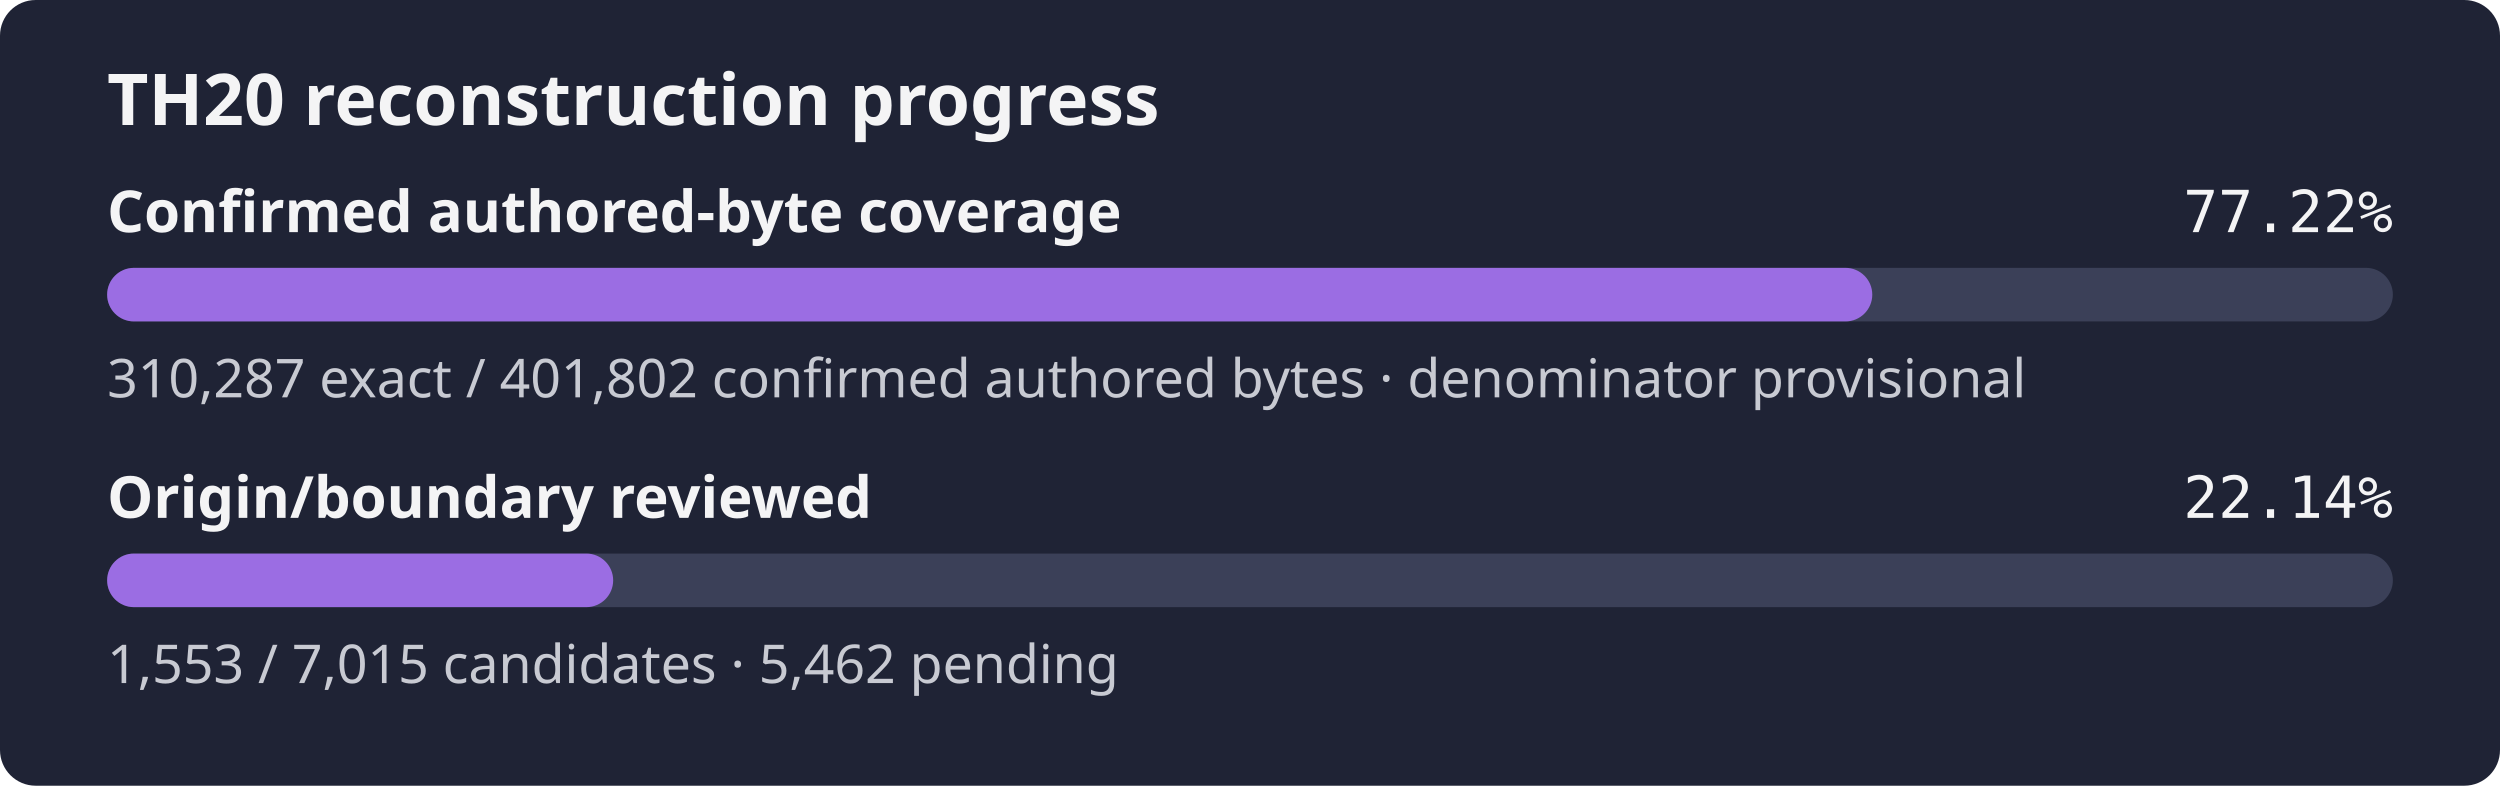
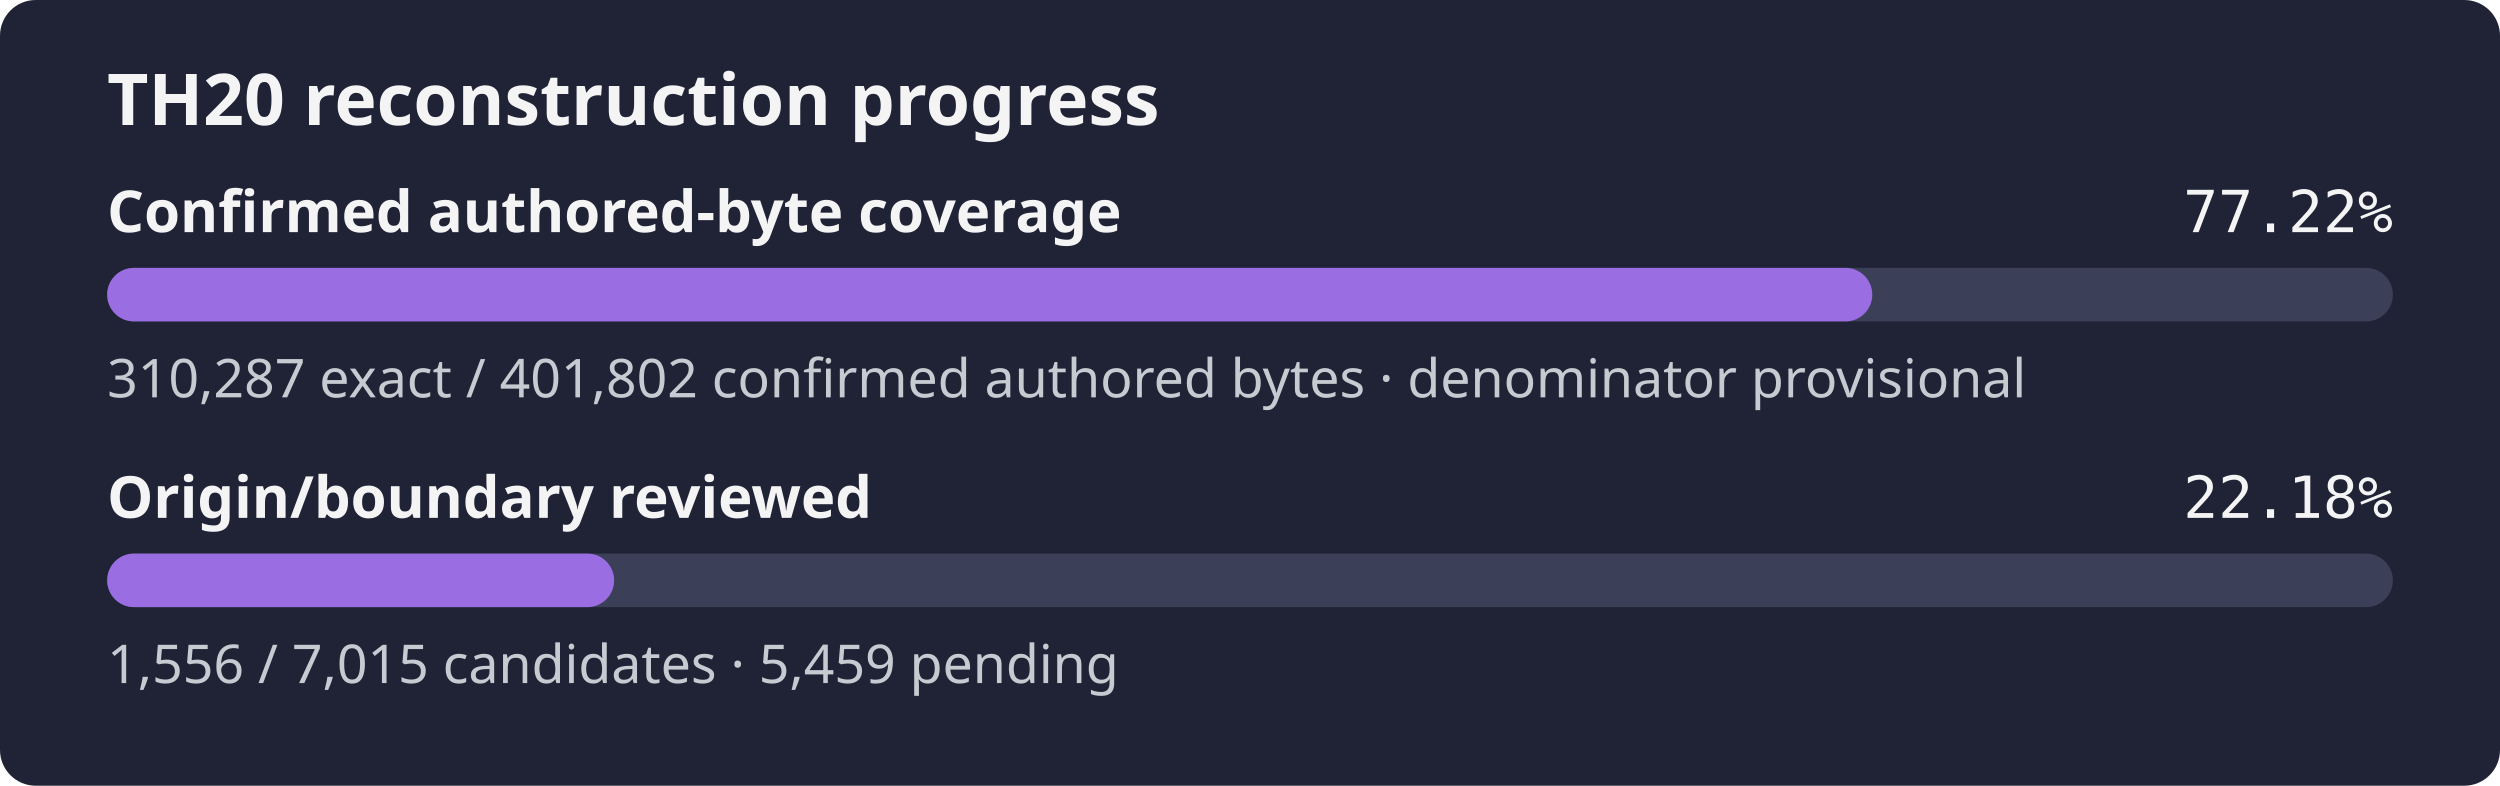
- <svg xmlns="http://www.w3.org/2000/svg" width="560" height="176" role="img" aria-label="TH20 reconstruction progress: 77.22% of the confirmed authored-byte set is exact, origin review 22.14%">
+ <svg xmlns="http://www.w3.org/2000/svg" width="560" height="176" role="img" aria-label="TH20 reconstruction progress: 77.22% of the confirmed authored-byte set is exact, origin review 22.18%">
  <rect width="560" height="176" rx="8" fill="#1f2335" />
  <text x="24" y="28" fill="#f4f4f5" font-family="sans-serif" font-size="16" font-weight="600">TH20 reconstruction progress</text>
  <text x="24" y="52" fill="#f4f4f5" font-family="sans-serif" font-size="13" font-weight="600">Confirmed authored-byte coverage</text>
  <text x="536" y="52" fill="#f4f4f5" text-anchor="end" font-family="monospace" font-size="13">77.22%</text>
  <rect x="24" y="60" width="512" height="12" rx="6" fill="#3b4058" />
  <rect x="24" y="60" width="395.39" height="12" rx="6" fill="#9b6de3" />
  <text x="24" y="89" fill="#c8cad2" font-family="sans-serif" font-size="12">310,287 exact / 401,802 confirmed authored bytes · denominator provisional</text>
  <text x="24" y="116" fill="#f4f4f5" font-family="sans-serif" font-size="13" font-weight="600">Origin/boundary reviewed</text>
-   <text x="536" y="116" fill="#f4f4f5" text-anchor="end" font-family="monospace" font-size="13">22.14%</text>
+   <text x="536" y="116" fill="#f4f4f5" text-anchor="end" font-family="monospace" font-size="13">22.18%</text>
  <rect x="24" y="124" width="512" height="12" rx="6" fill="#3b4058" />
-   <rect x="24" y="124" width="113.35" height="12" rx="6" fill="#9b6de3" />
-   <text x="24" y="153" fill="#c8cad2" font-family="sans-serif" font-size="12">1,553 / 7,015 candidates · 5,462 pending</text>
+   <rect x="24" y="124" width="113.57" height="12" rx="6" fill="#9b6de3" />
+   <text x="24" y="153" fill="#c8cad2" font-family="sans-serif" font-size="12">1,556 / 7,015 candidates · 5,459 pending</text>
</svg>
